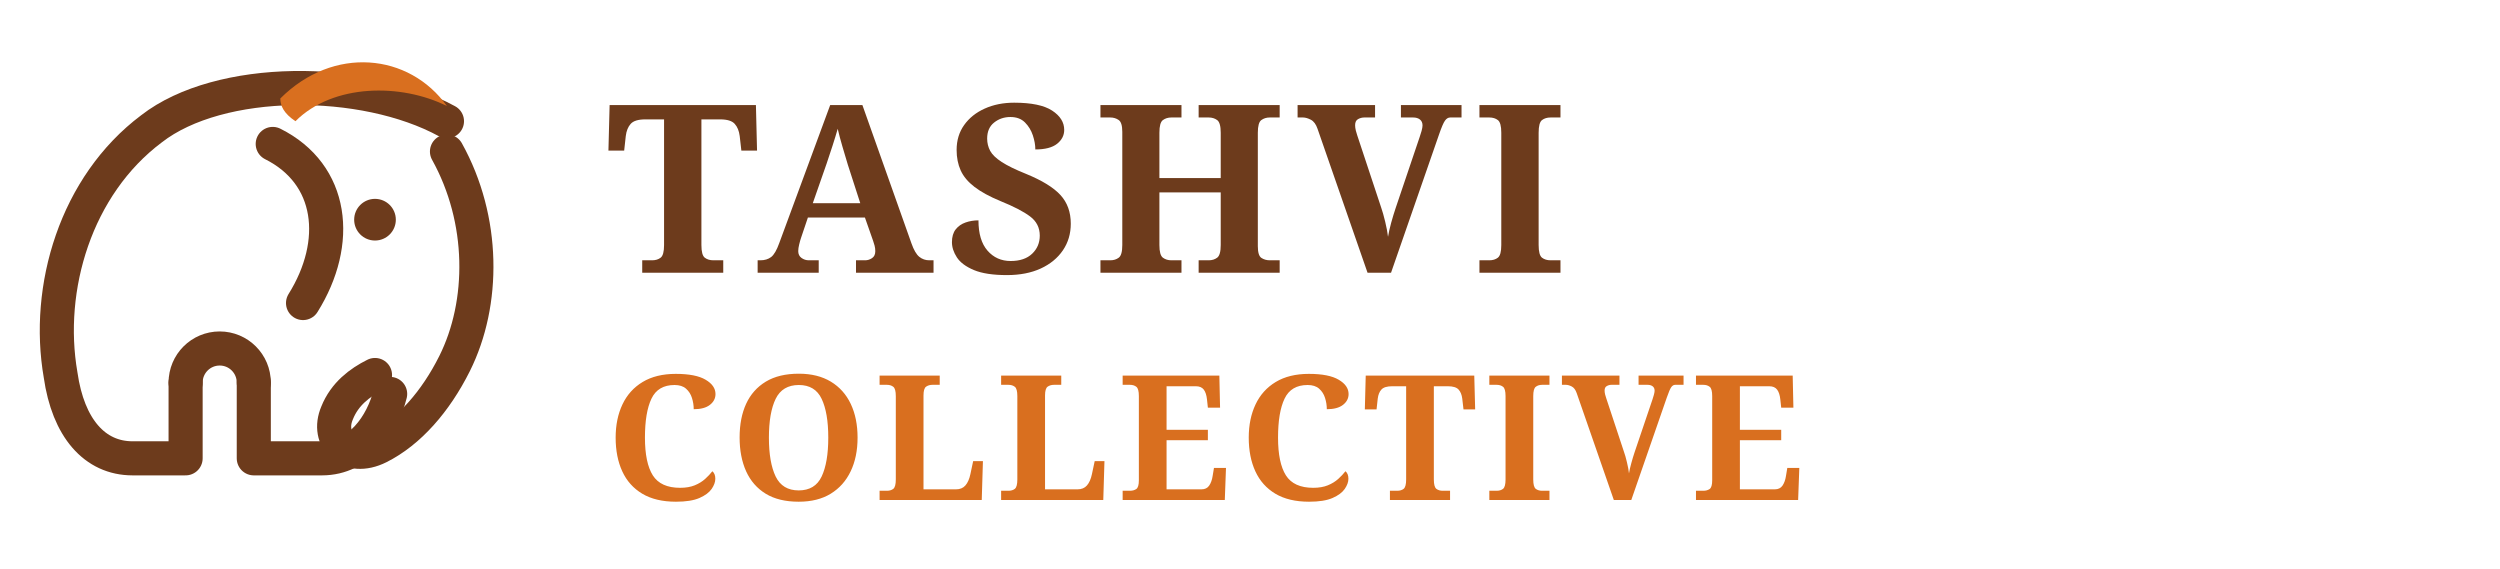
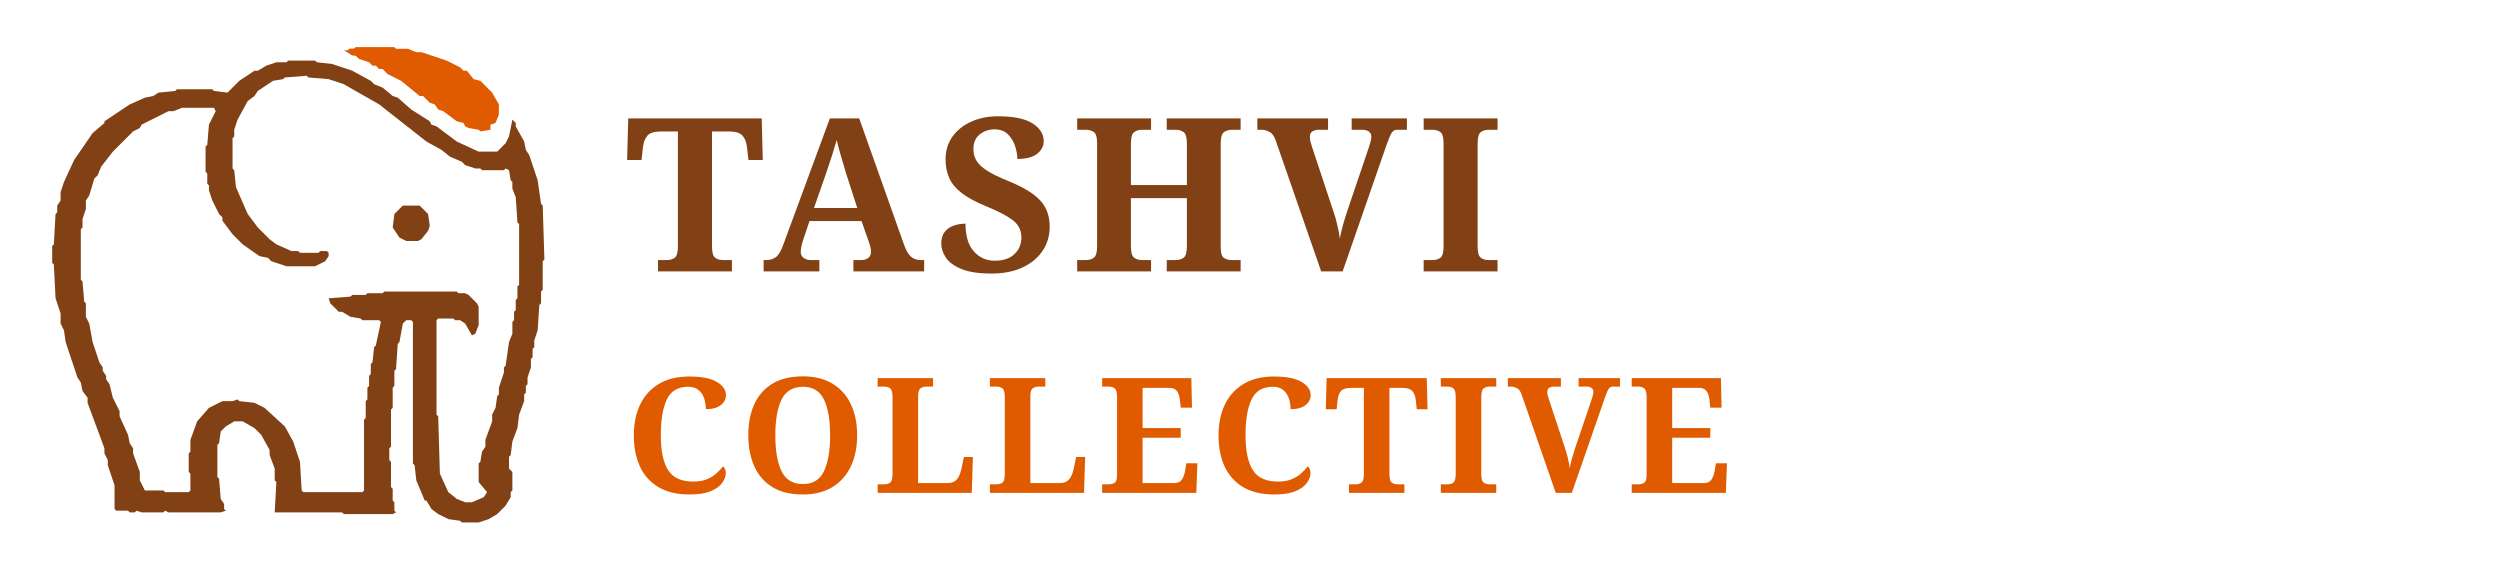
- <svg xmlns="http://www.w3.org/2000/svg" viewBox="0 0 660 150" role="img" aria-label="Tashvi Collective">
-   <g fill="none" stroke="#6d3b1c" stroke-width="9" stroke-linecap="round" stroke-linejoin="round">
-     <path d="M118 32              C 96 20, 58 20, 40 34              C 20 49, 12 76, 16 99              C 18 113, 25 121, 35 121              L 49 121 L 49 101              M 67 101 L 67 121 L 85 121              C 95 121, 101 112, 103 104" />
-     <path d="M 49 101 A 9 9 0 0 1 67 101" />
-     <path d="M 72 38 C 88 46, 90 64, 80 80" />
-     <path d="M 118 40              C 128 58, 128 80, 120 96              C 115 106, 108 114, 100 118              C 92 122, 86 116, 89 109              C 91 104, 95 101, 99 99" />
+ <svg xmlns="http://www.w3.org/2000/svg" viewBox="0 0 700 160" role="img" aria-label="Tashvi Collective">
+   <g transform="translate(8 8) scale(0.472)">
+     <path d="M 45,55 45,56 38,62 27,78 21,91 19,97 19,102 17,105 17,109 16,110 15,128 14,129 14,139 15,140 16,160 19,169 19,175 21,179 22,186 29,207 31,210 32,215 35,219 35,222 45,249 45,252 47,256 47,259 51,271 51,285 52,286 59,286 60,287 63,287 64,286 67,287 80,287 81,286 83,287 114,287 117,286 116,285 116,282 114,279 113,267 112,266 112,247 113,246 114,239 117,236 122,233 127,233 134,237 138,241 143,250 143,253 146,261 146,268 147,269 146,287 186,287 187,288 216,288 218,287 217,286 217,281 216,280 216,273 215,272 215,257 214,256 214,249 215,248 215,226 216,225 216,213 217,212 217,203 218,202 219,187 220,186 222,175 224,173 227,173 228,174 228,258 229,259 230,268 235,280 236,280 239,285 243,288 249,291 256,292 257,293 267,293 273,291 278,288 283,283 286,278 286,275 287,274 287,263 285,261 285,254 286,253 287,245 290,237 291,229 294,221 294,217 295,216 295,212 296,211 296,207 298,201 298,196 299,195 299,190 300,189 300,185 302,179 303,164 304,163 304,156 305,155 305,138 306,137 305,105 304,104 302,90 297,75 295,72 294,67 289,58 289,56 287,54 285,64 283,68 278,73 267,73 254,67 242,58 239,57 238,55 227,48 219,41 216,40 210,35 205,33 203,31 192,25 180,21 171,20 170,19 154,19 153,20 147,20 141,22 136,25 134,25 125,31 118,38 110,37 109,36 88,36 87,37 77,38 74,40 69,41 60,45 Z M 62,61 66,59 67,57 83,49 86,49 91,47 110,47 111,49 107,57 106,69 105,70 105,85 106,86 106,92 107,93 107,96 109,102 113,110 115,112 115,114 121,122 127,128 137,135 142,136 144,138 153,141 170,141 176,138 178,135 178,133 177,132 173,132 172,133 161,133 160,132 156,132 147,128 143,125 136,118 130,110 123,94 122,84 121,83 121,65 122,64 122,60 124,54 130,43 134,40 136,37 145,31 151,30 152,29 165,28 166,29 178,30 187,33 208,45 236,67 245,72 250,76 257,79 259,81 265,83 268,83 269,84 282,84 283,83 285,84 286,90 287,91 287,95 289,100 290,115 291,116 291,152 290,153 290,160 289,161 289,167 288,168 288,173 287,174 287,181 285,186 283,200 282,201 282,204 279,213 279,217 278,218 277,225 275,229 275,233 271,244 271,248 269,251 268,257 267,258 267,269 272,275 270,278 263,281 259,281 254,279 249,275 244,264 243,230 242,229 242,173 243,172 252,172 253,173 256,173 259,175 263,182 265,181 267,176 267,165 266,163 261,158 259,157 255,157 254,156 211,156 210,157 201,157 200,158 192,158 191,159 178,160 179,163 184,168 186,168 191,171 197,172 198,173 208,173 209,174 206,188 205,189 204,198 203,199 203,205 202,206 202,212 201,213 201,220 200,221 200,231 199,232 199,274 198,275 163,275 162,274 161,257 157,245 152,236 140,225 134,222 125,221 124,220 121,221 115,221 107,225 100,233 96,244 96,251 95,252 95,263 96,264 96,274 95,275 81,275 80,274 69,274 66,268 66,263 62,252 62,249 60,246 59,241 54,230 54,227 50,219 48,211 46,208 46,206 44,203 44,201 42,198 38,186 36,175 34,171 34,163 33,162 32,150 31,149 31,119 32,118 32,113 34,107 34,102 36,99 39,89 41,87 43,82 50,73 Z M 222,105 217,110 216,118 220,124 224,126 231,126 233,125 237,120 238,117 237,110 232,105 Z M 207,12 204,12 203,11 202,12 191,12 190,13 187,13 203,20 195,16 194,13 195,12 Z" fill="#824114" fill-rule="evenodd" />
+     <path d="M 189,14 192,16 194,16 196,18 202,20 204,22 206,22 208,24 210,24 213,27 221,31 232,40 234,40 238,44 241,45 243,48 246,49 254,55 258,56 259,58 261,59 267,60 268,61 274,60 274,57 277,56 279,51 279,45 275,38 268,31 264,30 260,25 258,25 256,23 248,19 233,14 230,14 225,12 218,12 217,11 194,11 193,12 190,12 Z" fill="#E05A00" fill-rule="evenodd" />
  </g>
-   <circle cx="99" cy="58" r="5.5" fill="#6d3b1c" />
-   <path d="M 74 26 C 88 12, 108 14, 118 28 C 106 22, 88 22, 78 32 C 75 30, 74 28, 74 26 Z" fill="#d96f1f" />
-   <text x="160" y="72" font-family="'Libre Baskerville', Georgia, serif" font-weight="700" font-size="62" letter-spacing="3" fill="#6d3b1c">TASHVI</text>
-   <text x="160" y="132" font-family="'Libre Baskerville', Georgia, serif" font-weight="700" font-size="46" letter-spacing="2" fill="#d96f1f">COLLECTIVE</text>
+   <text x="175" y="76" font-family="'Libre Baskerville', Georgia, serif" font-weight="700" font-size="60" letter-spacing="3" fill="#824114">TASHVI</text>
+   <text x="175" y="138" font-family="'Libre Baskerville', Georgia, serif" font-weight="700" font-size="45" letter-spacing="2" fill="#E05A00">COLLECTIVE</text>
</svg>
